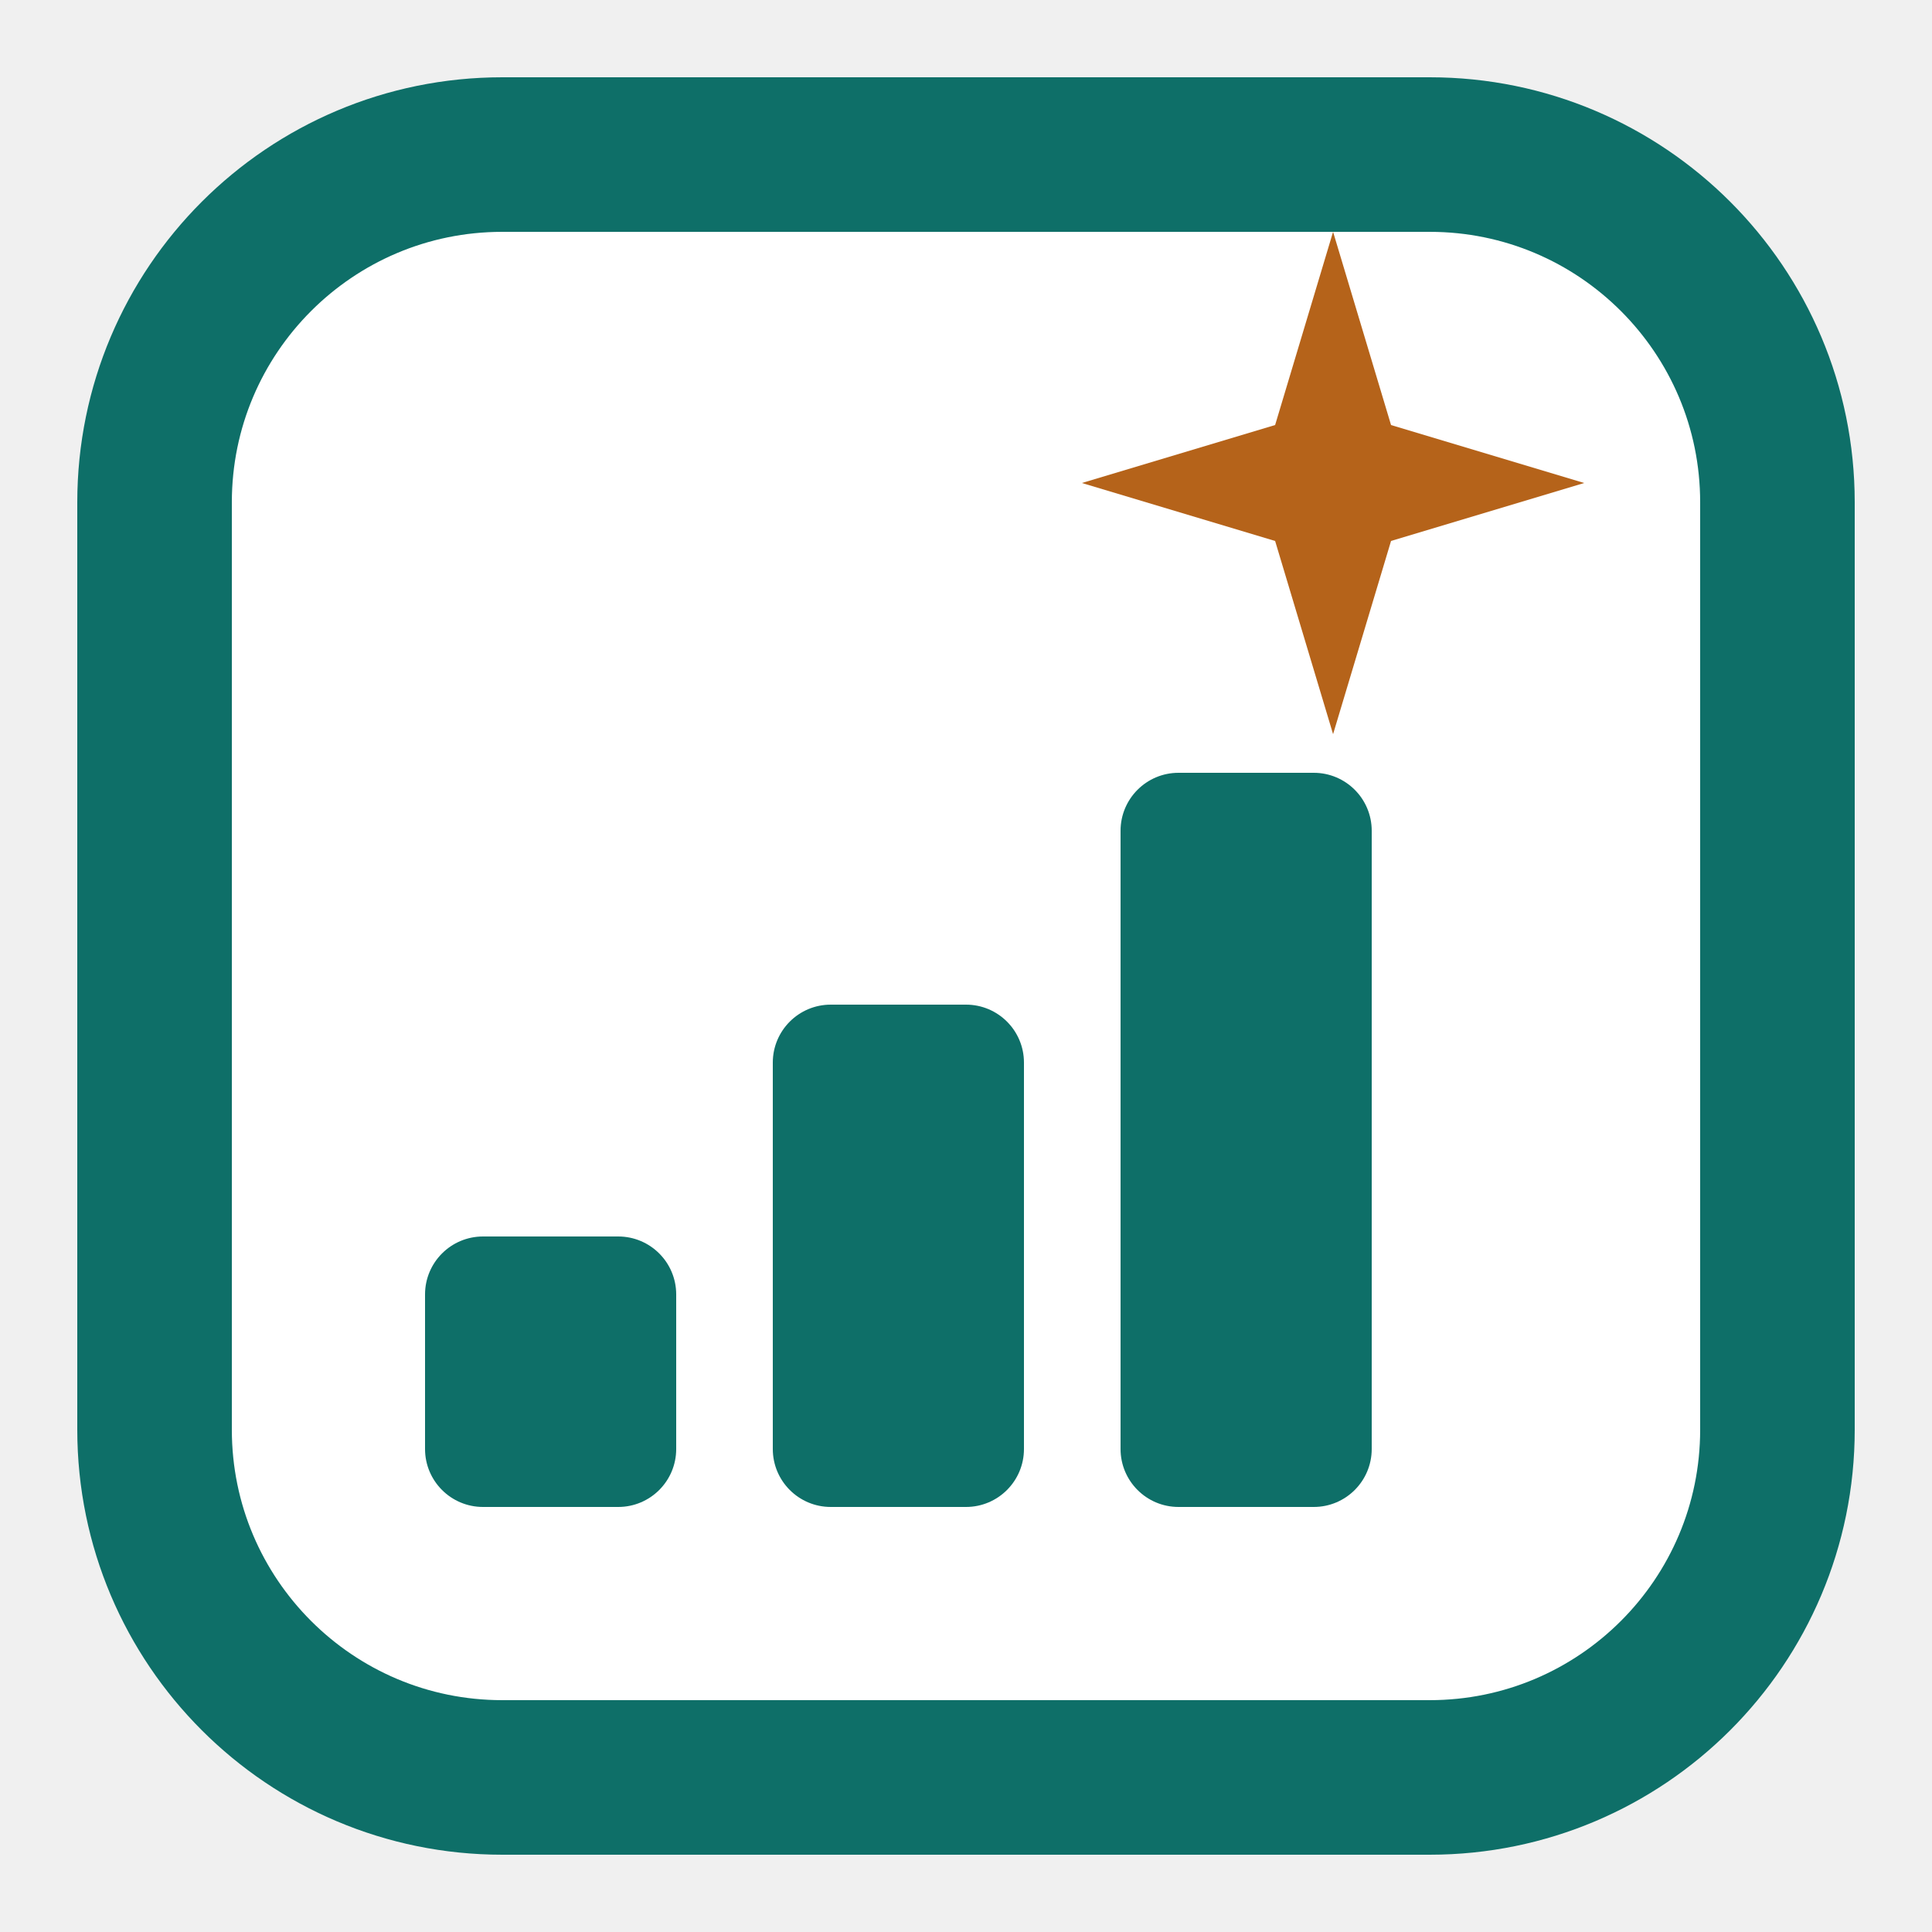
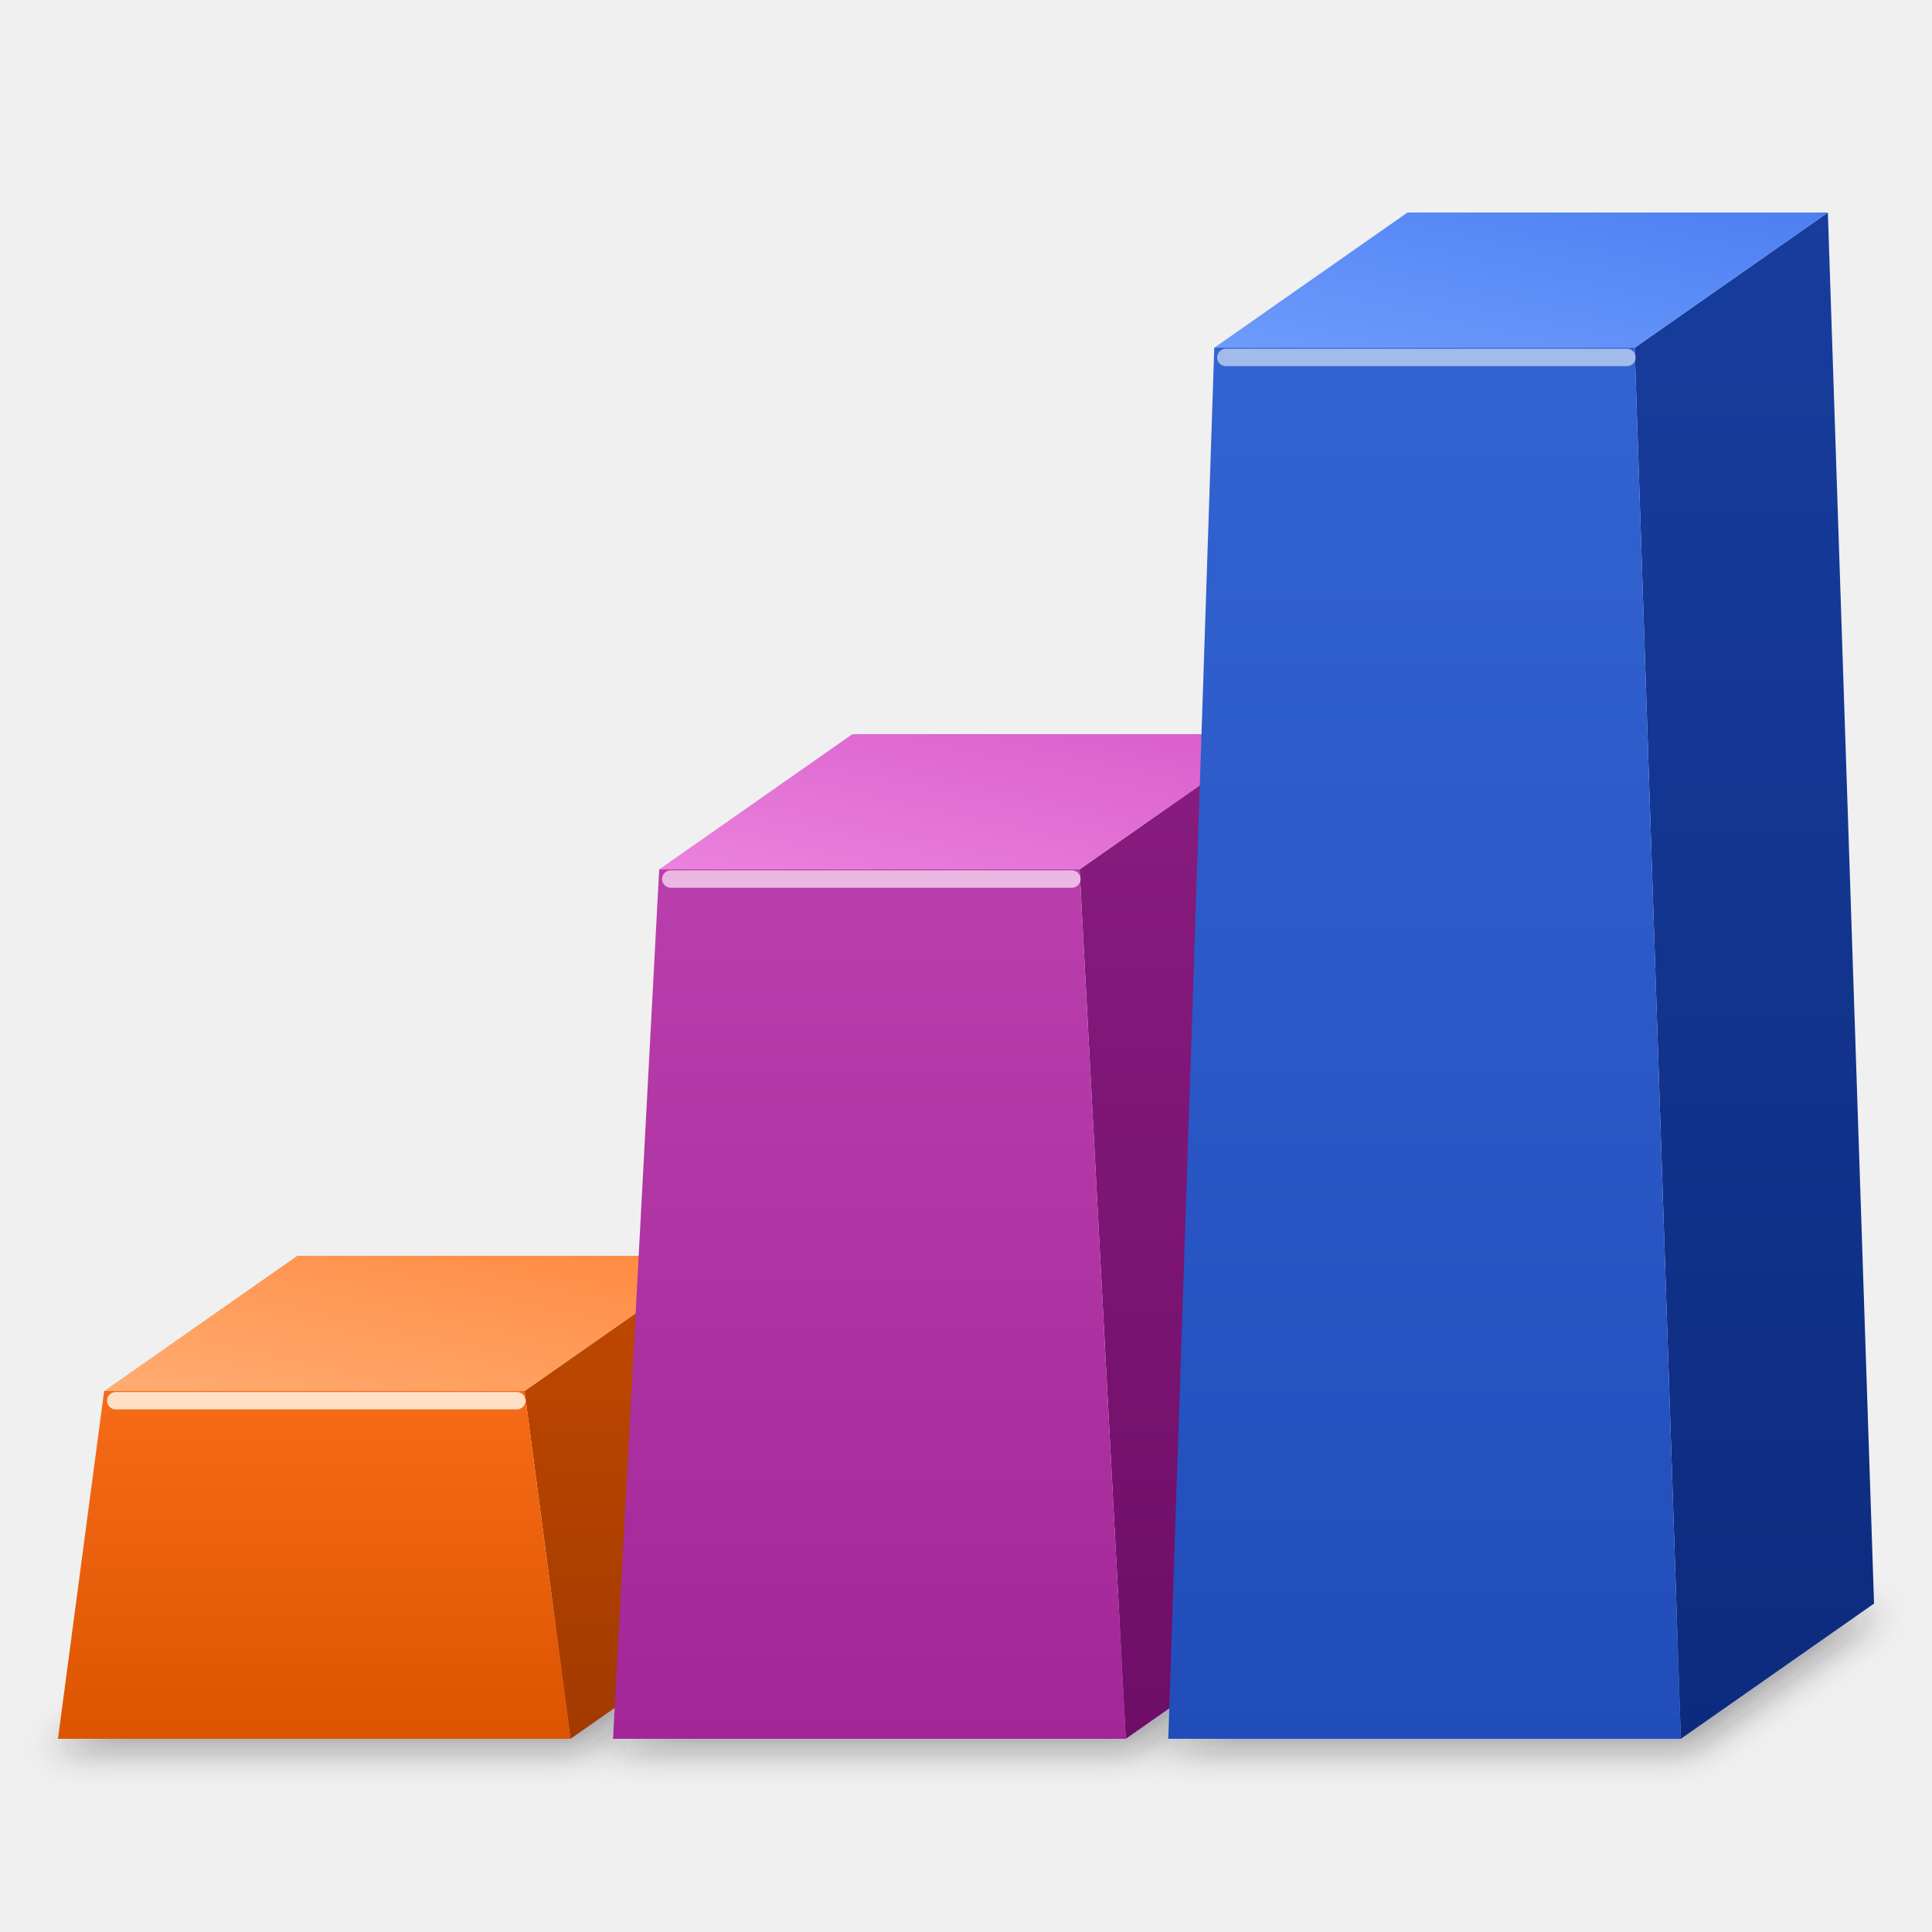
<svg xmlns="http://www.w3.org/2000/svg" viewBox="0 0 100 100">
-   <style>
-     .k { fill: #ffffff; stroke: #0e6f68; }
-     .f { fill: #0e6f68; }
-     .p { fill: #b5631a; }
-     @media (prefers-color-scheme: dark) {
-       .k { fill: #1b2027; stroke: #4cc1b5; }
-       .f { fill: #4cc1b5; }
-       .p { fill: #f0a35e; }
-     }
-   </style>
-   <rect class="k" x="8" y="8" width="84" height="84" rx="18" stroke-width="8" stroke-linejoin="round" />
-   <rect class="f" x="22" y="64" width="13" height="14" rx="3" />
-   <rect class="f" x="40" y="52" width="13" height="26" rx="3" />
-   <rect class="f" x="58" y="40" width="13" height="38" rx="3" />
-   <polygon class="p" points="69,12 72,22 82,25 72,28 69,38 66,28 56,25 66,22" />
+   <defs>
+     <linearGradient id="f0" x1="0" y1="0" x2="0" y2="1">
+       <stop offset="0" stop-color="#f66b17" />
+       <stop offset="1" stop-color="#dd5400" />
+     </linearGradient>
+     <linearGradient id="s0" x1="0" y1="0" x2="0" y2="1">
+       <stop offset="0" stop-color="#c14900" />
+       <stop offset="1" stop-color="#a23a00" />
+     </linearGradient>
+     <linearGradient id="t0" x1="0" y1="1" x2="1" y2="0">
+       <stop offset="0" stop-color="#ffac72" />
+       <stop offset="1" stop-color="#ff8940" />
+     </linearGradient>
+     <linearGradient id="f1" x1="0" y1="0" x2="0" y2="1">
+       <stop offset="0" stop-color="#ba3fad" />
+       <stop offset="1" stop-color="#a22697" />
+     </linearGradient>
+     <linearGradient id="s1" x1="0" y1="0" x2="0" y2="1">
+       <stop offset="0" stop-color="#891c80" />
+       <stop offset="1" stop-color="#6e0d67" />
+     </linearGradient>
+     <linearGradient id="t1" x1="0" y1="1" x2="1" y2="0">
+       <stop offset="0" stop-color="#eb82dd" />
+       <stop offset="1" stop-color="#d85dcb" />
+     </linearGradient>
+     <linearGradient id="f2" x1="0" y1="0" x2="0" y2="1">
+       <stop offset="0" stop-color="#3363d2" />
+       <stop offset="1" stop-color="#214dba" />
+     </linearGradient>
+     <linearGradient id="s2" x1="0" y1="0" x2="0" y2="1">
+       <stop offset="0" stop-color="#173d9d" />
+       <stop offset="1" stop-color="#0c2b7e" />
+     </linearGradient>
+     <linearGradient id="t2" x1="0" y1="1" x2="1" y2="0">
+       <stop offset="0" stop-color="#6d9bfd" />
+       <stop offset="1" stop-color="#4d7ff1" />
+     </linearGradient>
+     <filter id="b" x="-50%" y="-50%" width="200%" height="200%">
+       <feGaussianBlur stdDeviation="0.9" />
+     </filter>
+   </defs>
+   <polygon points="2.50,90.60 30.03,90.60 40.03,83.40 13.00,83.40" fill="#0b0d14" opacity=".35" filter="url(#b)" />
+   <polygon points="31.23,90.60 58.77,90.60 68.77,83.40 41.73,83.40" fill="#0b0d14" opacity=".35" filter="url(#b)" />
+   <polygon points="59.97,90.60 87.50,90.60 97.50,83.40 70.47,83.40" fill="#0b0d14" opacity=".35" filter="url(#b)" />
+   <polygon points="29.53,90.00 39.53,83.00 37.15,65.00 27.15,72.00" fill="url(#s0)" />
+   <polygon points="3.00,90.00 29.53,90.00 27.15,72.00 5.39,72.00" fill="url(#f0)" />
+   <polygon points="5.39,72.00 27.15,72.00 37.15,65.00 15.39,65.00" fill="url(#t0)" />
+   <line x1="5.99" y1="72.50" x2="26.75" y2="72.50" stroke="#ffdfc5" stroke-width="0.9" stroke-linecap="round" />
+   <polygon points="58.27,90.00 68.27,83.00 65.88,38.00 55.88,45.00" fill="url(#s1)" />
+   <polygon points="31.73,90.00 58.27,90.00 55.88,45.00 34.12,45.00" fill="url(#f1)" />
+   <polygon points="34.12,45.00 55.88,45.00 65.88,38.00 44.12,38.00" fill="url(#t1)" />
+   <line x1="34.72" y1="45.50" x2="55.48" y2="45.50" stroke="#eab8e2" stroke-width="0.9" stroke-linecap="round" />
+   <polygon points="87.00,90.00 97.00,83.00 94.61,11.00 84.61,18.00" fill="url(#s2)" />
+   <polygon points="60.47,90.00 87.00,90.00 84.61,18.00 62.85,18.00" fill="url(#f2)" />
+   <polygon points="62.85,18.00 84.61,18.00 94.61,11.00 72.85,11.00" fill="url(#t2)" />
+   <line x1="63.45" y1="18.50" x2="84.21" y2="18.50" stroke="#a3bbea" stroke-width="0.9" stroke-linecap="round" />
</svg>
